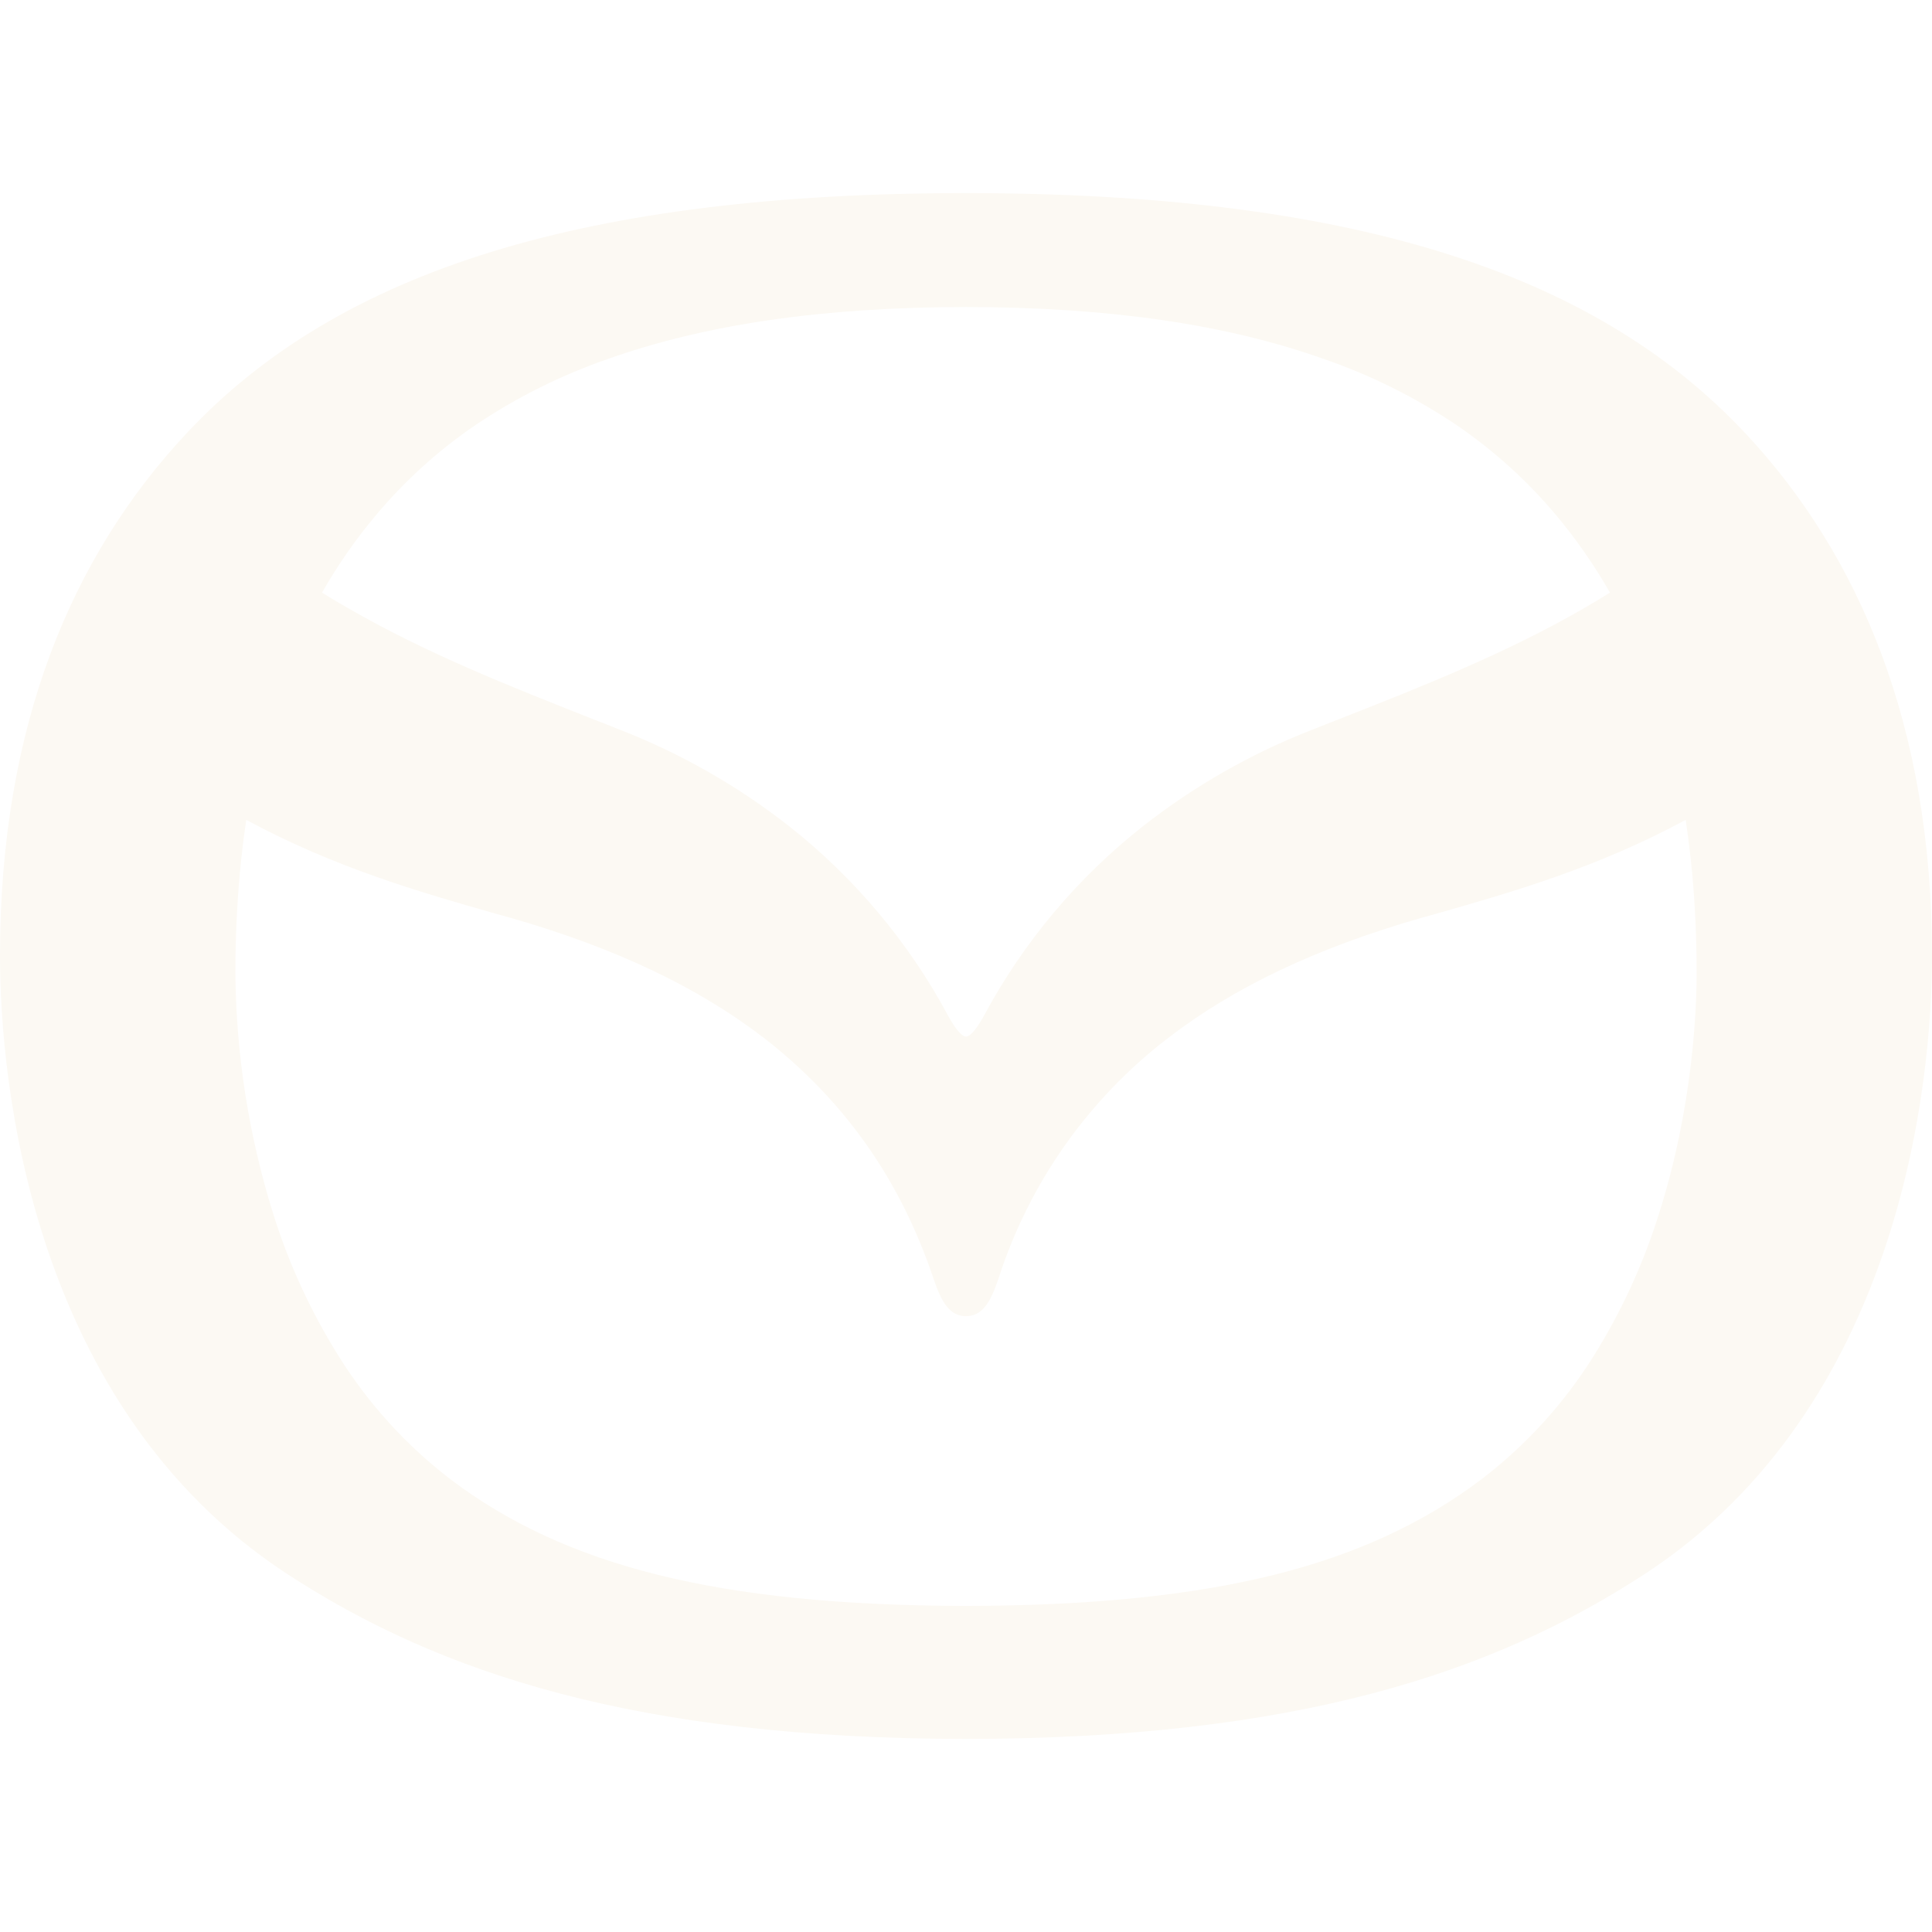
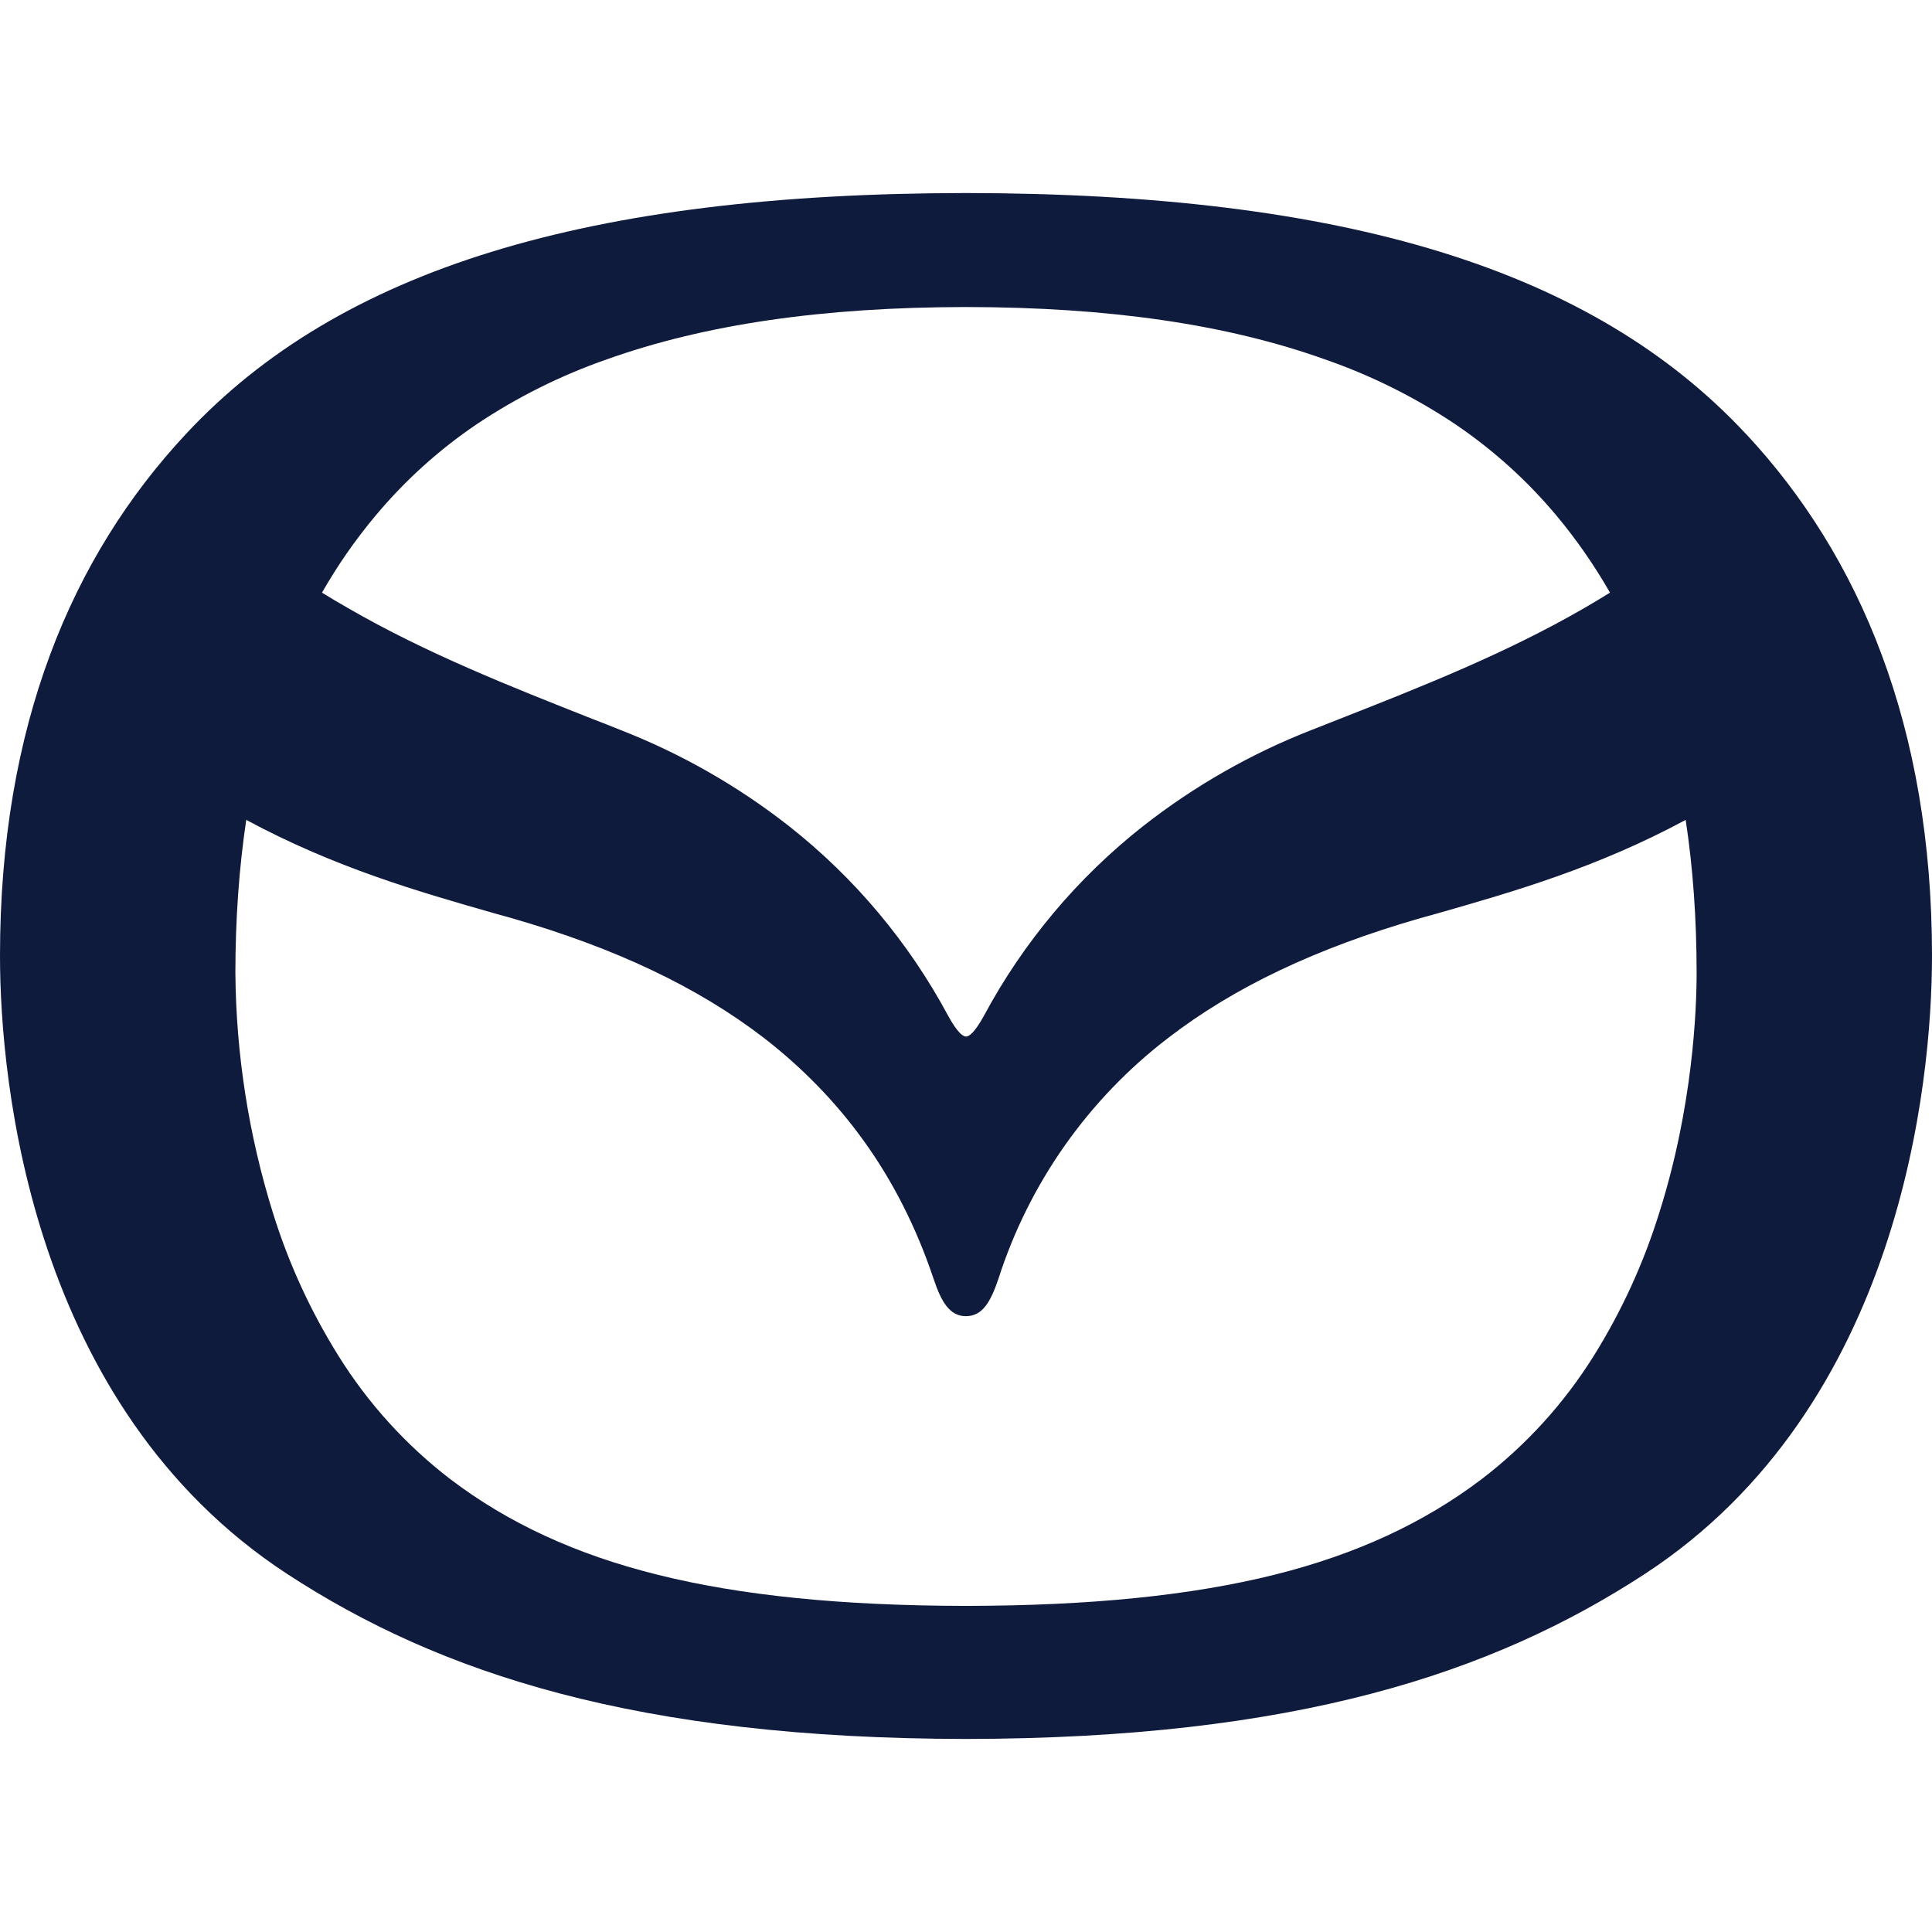
- <svg xmlns="http://www.w3.org/2000/svg" viewBox="0 0 24 24" fill="#fcf9f3">
+ <svg xmlns="http://www.w3.org/2000/svg" viewBox="0 0 24 24" fill="#0f1b3d">
  <path d="M11.999 12.876c-.036 0-.105-.046-.222-.26a7.531 7.531 0 00-1.975-2.353A8.255 8.255 0 007.7 9.065a17.945 17.945 0 00-.345-.136c-1.012-.4-2.061-.813-3.035-1.377A8.982 8.982 0 014 7.362c.194-.34.42-.665.67-.962a6.055 6.055 0 011.253-1.131 7.126 7.126 0 011.618-.806c1.218-.434 2.677-.647 4.458-.649 1.783.002 3.241.215 4.459.65a7.097 7.097 0 011.619.805c.471.319.892.699 1.253 1.13.25.298.475.623.67.963-.103.064-.212.129-.32.192-.976.564-2.023.977-3.037 1.376l-.345.136a8.26 8.26 0 00-2.1 1.198 7.519 7.519 0 00-1.975 2.354c-.117.213-.187.259-.224.259m0 7.072c-1.544-.002-2.798-.129-3.83-.387-1.013-.252-1.855-.64-2.576-1.188a5.792 5.792 0 01-1.392-1.537 7.607 7.607 0 01-.81-1.768 10.298 10.298 0 01-.467-2.983c0-.674.047-1.313.135-1.901 1.106.596 2.153.895 3.08 1.16l.215.06c1.29.371 2.314.857 3.135 1.488.475.368.89.793 1.23 1.264.369.508.663 1.088.877 1.725.096.289.2.468.403.468.207 0 .308-.18.405-.468a6.124 6.124 0 012.107-2.988c.82-.632 1.845-1.118 3.135-1.489l.216-.06c.926-.265 1.973-.564 3.078-1.16.09.589.136 1.227.136 1.9 0 .458-.046 1.664-.465 2.984a7.626 7.626 0 01-.809 1.768 5.789 5.789 0 01-1.396 1.537c-.723.548-1.565.936-2.574 1.188-1.035.258-2.288.385-3.833.387m9.692-14.556c-1.909-2.05-4.99-2.99-9.692-2.995-4.7.005-7.781.944-9.69 2.994C.89 6.913 0 9.018 0 11.874c0 1.579.39 5.6 3.564 7.676 1.9 1.242 4.354 2.046 8.435 2.052 4.083-.006 6.536-.81 8.437-2.052C23.609 17.474 24 13.452 24 11.874c0-2.848-.897-4.968-2.31-6.483Z" />
</svg>
